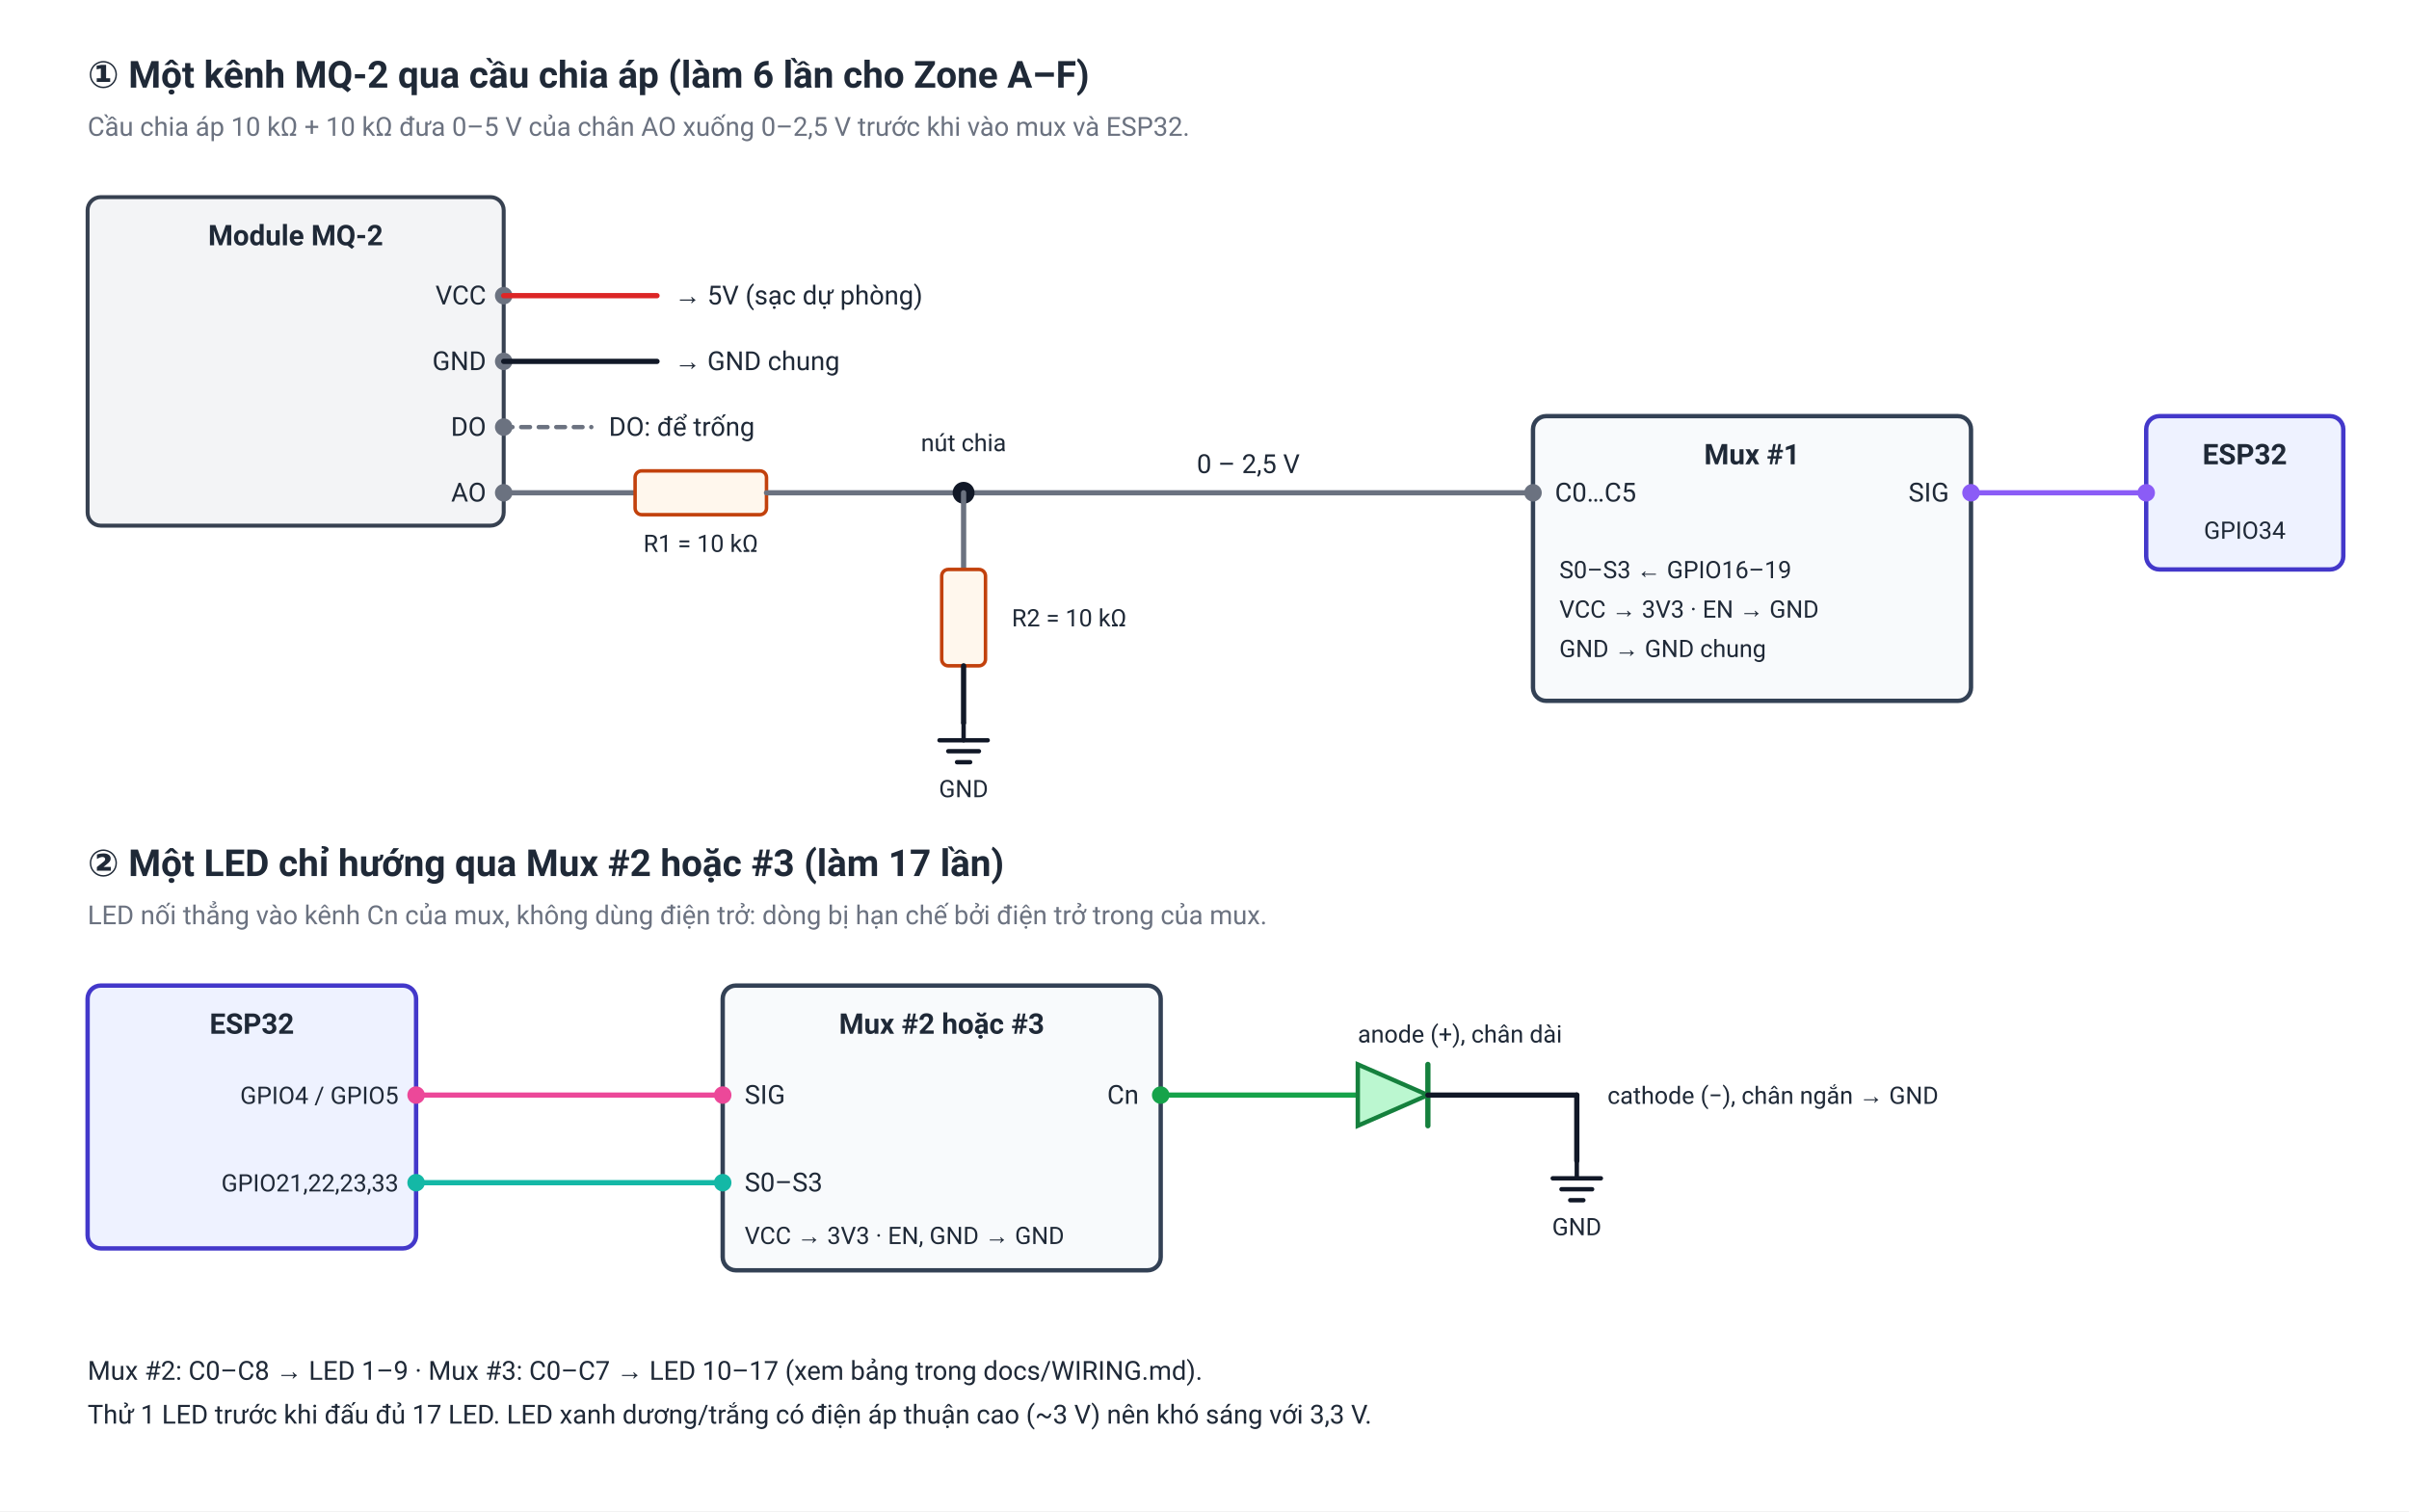
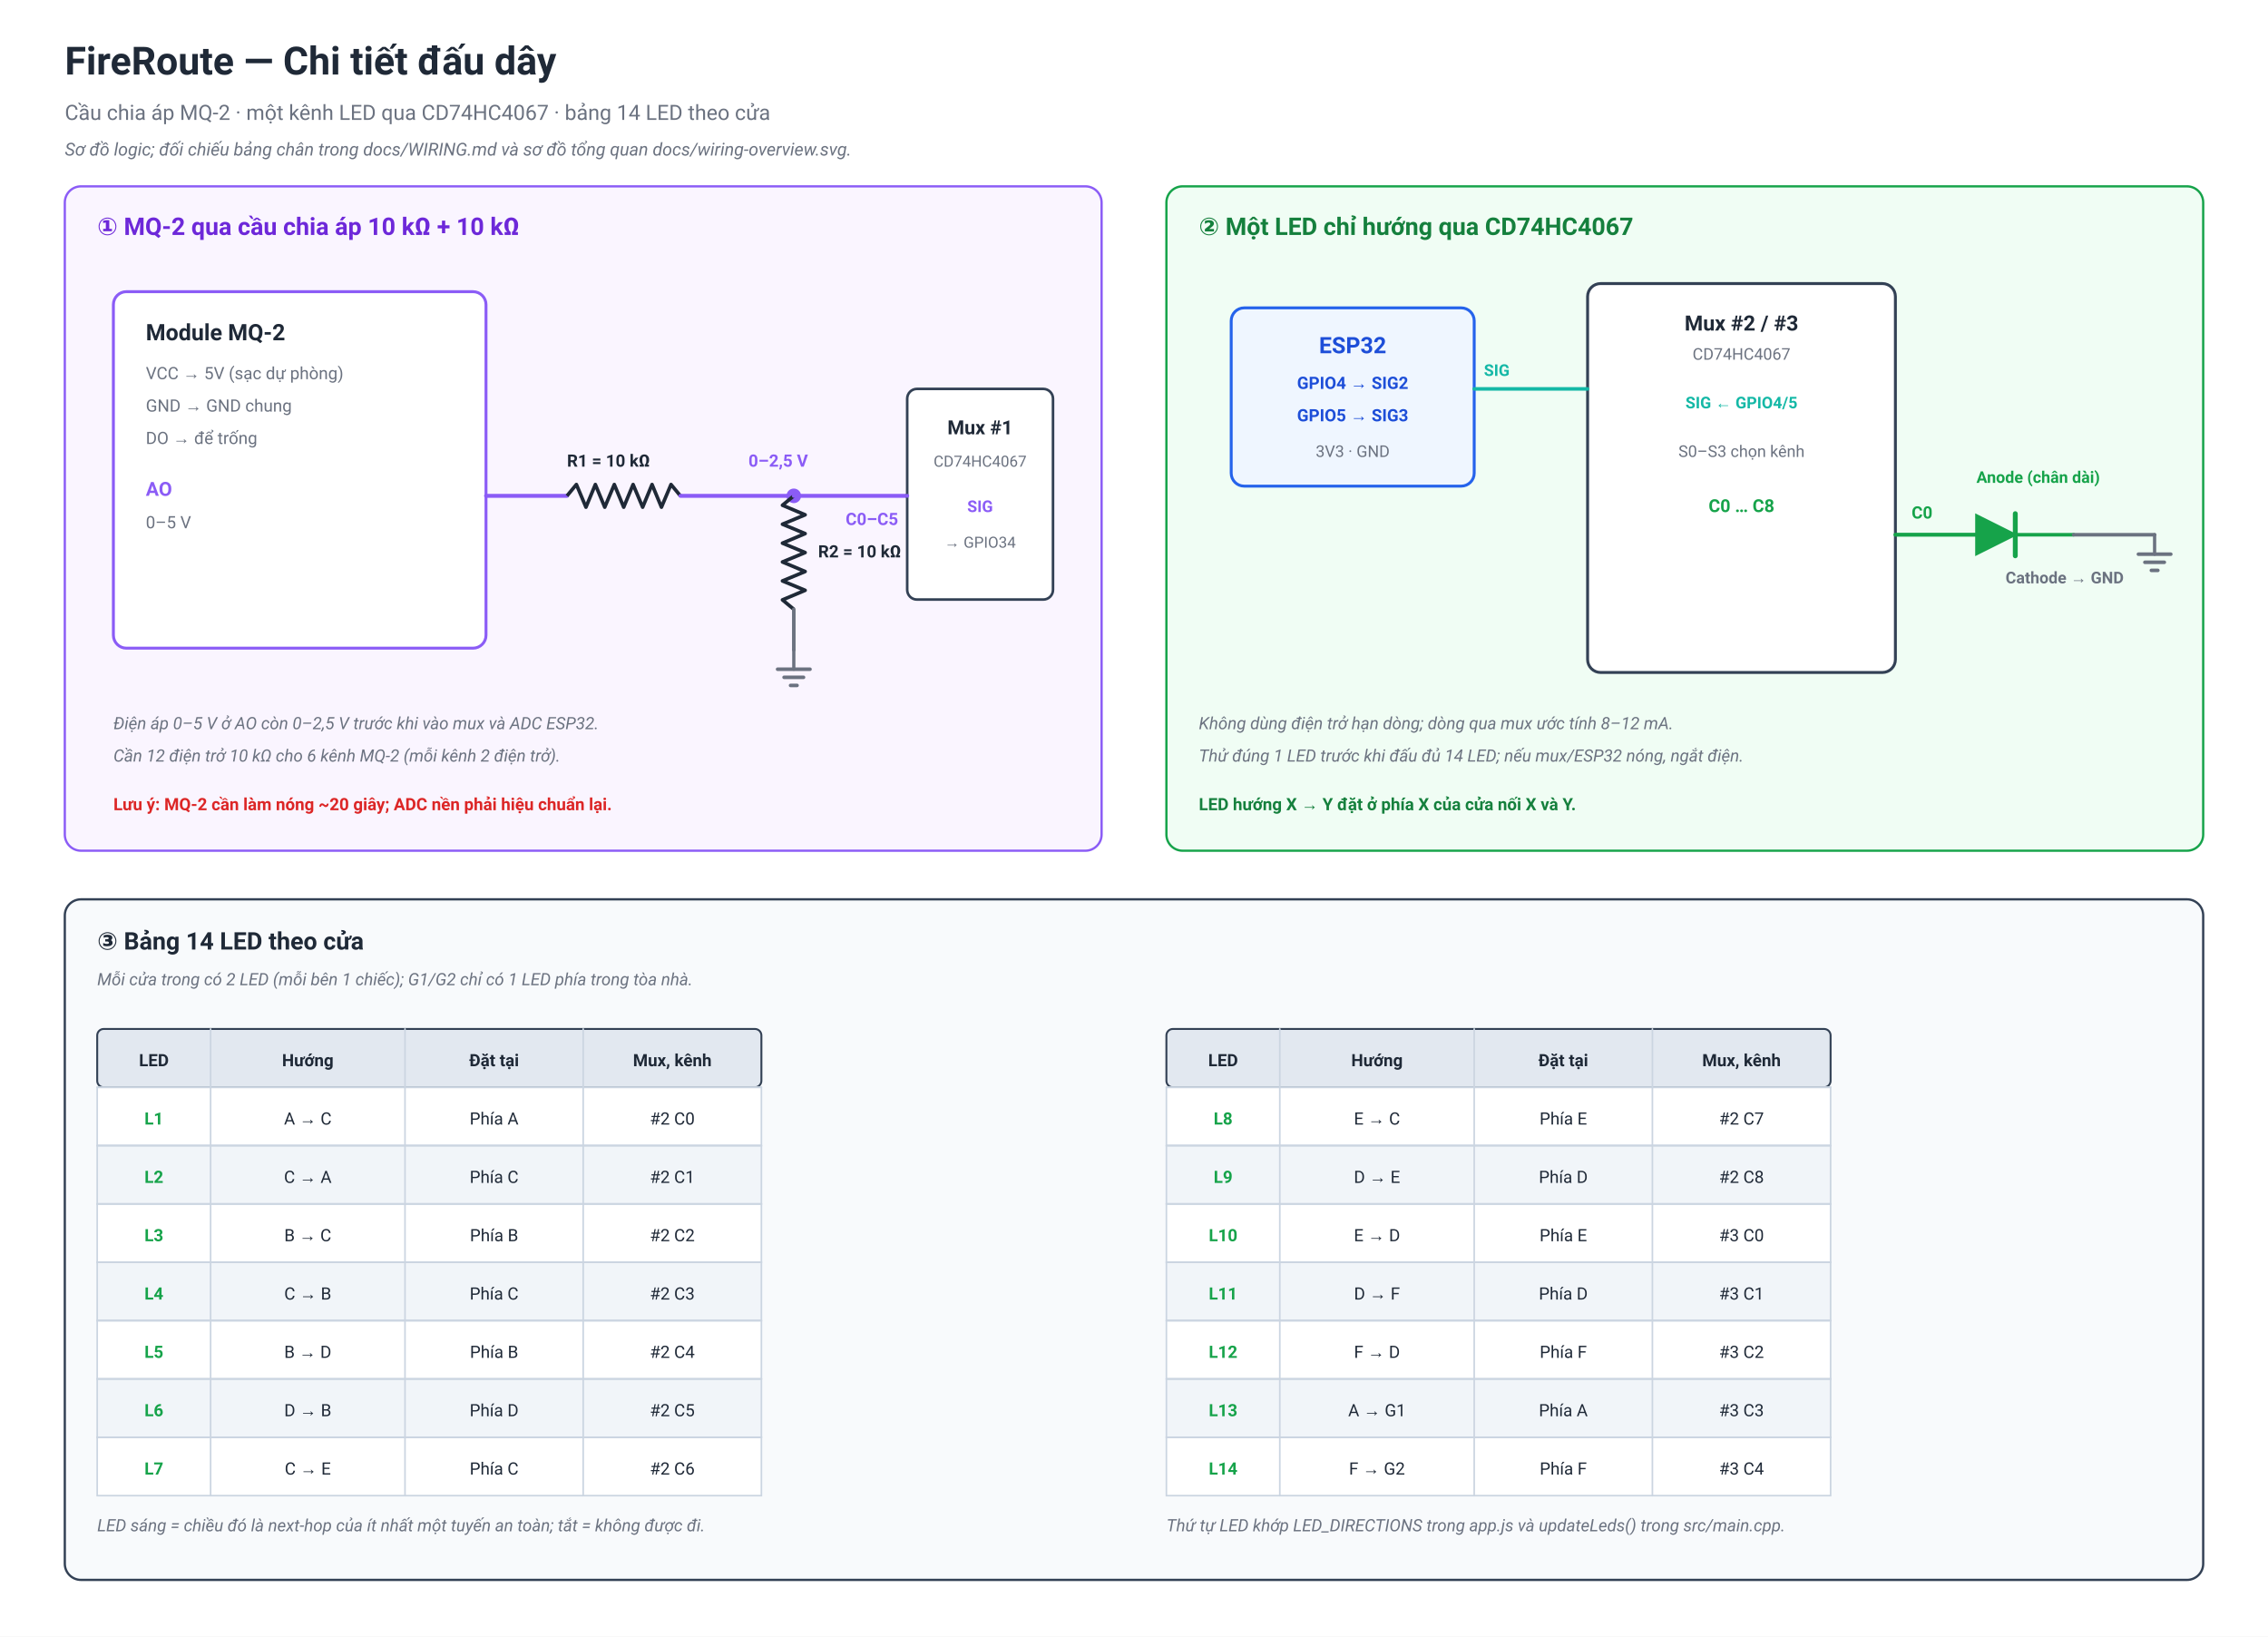
- <svg xmlns="http://www.w3.org/2000/svg" width="1100" height="690" viewBox="0 0 1100 690" font-family="Segoe UI, Roboto, Arial, sans-serif">
-   <rect width="1100" height="690" fill="#ffffff" />
-   <text x="40" y="40" font-size="17" text-anchor="start" fill="#1f2937" font-weight="700">① Một kênh MQ-2 qua cầu chia áp (làm 6 lần cho Zone A–F)</text>
-   <text x="40" y="62" font-size="12" text-anchor="start" fill="#6b7280" font-weight="400">Cầu chia áp 10 kΩ + 10 kΩ đưa 0–5 V của chân AO xuống 0–2,5 V trước khi vào mux và ESP32.</text>
-   <rect x="40" y="90" width="190" height="150" rx="6" fill="#f3f4f6" stroke="#374151" stroke-width="1.8" />
-   <text x="135" y="112" font-size="13" text-anchor="middle" fill="#1f2937" font-weight="700">Module MQ-2</text>
-   <text x="222" y="139" font-size="12" text-anchor="end" fill="#1f2937" font-weight="400">VCC</text>
-   <circle cx="230" cy="135" r="4" fill="#6b7280" />
-   <text x="222" y="169" font-size="12" text-anchor="end" fill="#1f2937" font-weight="400">GND</text>
-   <circle cx="230" cy="165" r="4" fill="#6b7280" />
-   <text x="222" y="199" font-size="12" text-anchor="end" fill="#1f2937" font-weight="400">DO</text>
-   <circle cx="230" cy="195" r="4" fill="#6b7280" />
-   <text x="222" y="229" font-size="12" text-anchor="end" fill="#1f2937" font-weight="400">AO</text>
-   <circle cx="230" cy="225" r="4" fill="#6b7280" />
-   <line x1="230" y1="135" x2="300" y2="135" stroke="#dc2626" stroke-width="2.4" stroke-linecap="round" />
-   <text x="308" y="139" font-size="12" text-anchor="start" fill="#1f2937" font-weight="400">→ 5V (sạc dự phòng)</text>
-   <line x1="230" y1="165" x2="300" y2="165" stroke="#111827" stroke-width="2.4" stroke-linecap="round" />
-   <text x="308" y="169" font-size="12" text-anchor="start" fill="#1f2937" font-weight="400">→ GND chung</text>
-   <line x1="230" y1="195" x2="270" y2="195" stroke="#6b7280" stroke-width="2" stroke-linecap="round" stroke-dasharray="4 4" />
-   <text x="278" y="199" font-size="12" text-anchor="start" fill="#1f2937" font-weight="400">DO: để trống</text>
-   <line x1="230" y1="225" x2="290" y2="225" stroke="#6b7280" stroke-width="2.4" stroke-linecap="round" />
-   <rect x="290" y="215" width="60" height="20" rx="3" fill="#fff7ed" stroke="#c2410c" stroke-width="1.6" />
-   <text x="320" y="252" font-size="11" text-anchor="middle" fill="#1f2937" font-weight="400">R1 = 10 kΩ</text>
-   <line x1="350" y1="225" x2="700" y2="225" stroke="#6b7280" stroke-width="2.4" stroke-linecap="round" />
-   <circle cx="440" cy="225" r="5" fill="#111827" />
-   <text x="440" y="206" font-size="11" text-anchor="middle" fill="#1f2937" font-weight="400">nút chia</text>
-   <text x="570" y="216" font-size="12" text-anchor="middle" fill="#1f2937" font-weight="400">0 – 2,5 V</text>
-   <line x1="440" y1="225" x2="440" y2="260" stroke="#6b7280" stroke-width="2.4" stroke-linecap="round" />
-   <rect x="430" y="260" width="20" height="44" rx="3" fill="#fff7ed" stroke="#c2410c" stroke-width="1.6" />
-   <text x="462" y="286" font-size="11" text-anchor="start" fill="#1f2937" font-weight="400">R2 = 10 kΩ</text>
-   <line x1="440" y1="304" x2="440" y2="330" stroke="#111827" stroke-width="2.4" stroke-linecap="round" />
-   <line x1="440" y1="330" x2="440" y2="338" stroke="#111827" stroke-width="2" stroke-linecap="round" />
-   <line x1="429" y1="338" x2="451" y2="338" stroke="#111827" stroke-width="2" stroke-linecap="round" />
-   <line x1="433" y1="343" x2="447" y2="343" stroke="#111827" stroke-width="2" stroke-linecap="round" />
-   <line x1="437" y1="348" x2="443" y2="348" stroke="#111827" stroke-width="2" stroke-linecap="round" />
-   <text x="440" y="364" font-size="11" text-anchor="middle" fill="#1f2937" font-weight="400">GND</text>
-   <rect x="700" y="190" width="200" height="130" rx="6" fill="#f8fafc" stroke="#334155" stroke-width="2" />
-   <text x="800" y="212" font-size="13" text-anchor="middle" fill="#1f2937" font-weight="700">Mux #1</text>
-   <circle cx="700" cy="225" r="4" fill="#6b7280" />
-   <text x="710" y="229" font-size="12" text-anchor="start" fill="#1f2937" font-weight="400">C0…C5</text>
-   <circle cx="900" cy="225" r="4" fill="#8b5cf6" />
-   <text x="890" y="229" font-size="12" text-anchor="end" fill="#1f2937" font-weight="400">SIG</text>
-   <text x="712" y="264" font-size="11" text-anchor="start" fill="#1f2937" font-weight="400">S0–S3 ← GPIO16–19</text>
-   <text x="712" y="282" font-size="11" text-anchor="start" fill="#1f2937" font-weight="400">VCC → 3V3 · EN → GND</text>
-   <text x="712" y="300" font-size="11" text-anchor="start" fill="#1f2937" font-weight="400">GND → GND chung</text>
-   <line x1="900" y1="225" x2="980" y2="225" stroke="#8b5cf6" stroke-width="2.4" stroke-linecap="round" />
-   <rect x="980" y="190" width="90" height="70" rx="6" fill="#eef2ff" stroke="#4338ca" stroke-width="2" />
-   <circle cx="980" cy="225" r="4" fill="#8b5cf6" />
-   <text x="1025" y="212" font-size="13" text-anchor="middle" fill="#1f2937" font-weight="700">ESP32</text>
-   <text x="1025" y="246" font-size="11" text-anchor="middle" fill="#1f2937" font-weight="400">GPIO34</text>
-   <text x="40" y="400" font-size="17" text-anchor="start" fill="#1f2937" font-weight="700">② Một LED chỉ hướng qua Mux #2 hoặc #3 (làm 17 lần)</text>
-   <text x="40" y="422" font-size="12" text-anchor="start" fill="#6b7280" font-weight="400">LED nối thẳng vào kênh Cn của mux, không dùng điện trở: dòng bị hạn chế bởi điện trở trong của mux.</text>
-   <rect x="40" y="450" width="150" height="120" rx="6" fill="#eef2ff" stroke="#4338ca" stroke-width="2" />
-   <text x="115" y="472" font-size="13" text-anchor="middle" fill="#1f2937" font-weight="700">ESP32</text>
-   <circle cx="190" cy="500" r="4" fill="#ec4899" />
-   <text x="182" y="504" font-size="11" text-anchor="end" fill="#1f2937" font-weight="400">GPIO4 / GPIO5</text>
-   <circle cx="190" cy="540" r="4" fill="#14b8a6" />
-   <text x="182" y="544" font-size="11" text-anchor="end" fill="#1f2937" font-weight="400">GPIO21,22,23,33</text>
-   <line x1="190" y1="500" x2="330" y2="500" stroke="#ec4899" stroke-width="2.4" stroke-linecap="round" />
-   <line x1="190" y1="540" x2="330" y2="540" stroke="#14b8a6" stroke-width="2.4" stroke-linecap="round" />
-   <rect x="330" y="450" width="200" height="130" rx="6" fill="#f8fafc" stroke="#334155" stroke-width="2" />
-   <text x="430" y="472" font-size="13" text-anchor="middle" fill="#1f2937" font-weight="700">Mux #2 hoặc #3</text>
-   <circle cx="330" cy="500" r="4" fill="#ec4899" />
-   <text x="340" y="504" font-size="12" text-anchor="start" fill="#1f2937" font-weight="400">SIG</text>
-   <circle cx="330" cy="540" r="4" fill="#14b8a6" />
-   <text x="340" y="544" font-size="12" text-anchor="start" fill="#1f2937" font-weight="400">S0–S3</text>
-   <text x="340" y="568" font-size="11" text-anchor="start" fill="#1f2937" font-weight="400">VCC → 3V3 · EN, GND → GND</text>
-   <circle cx="530" cy="500" r="4" fill="#16a34a" />
-   <text x="520" y="504" font-size="12" text-anchor="end" fill="#1f2937" font-weight="400">Cn</text>
-   <line x1="530" y1="500" x2="620" y2="500" stroke="#16a34a" stroke-width="2.4" stroke-linecap="round" />
-   <polygon points="620,486 620,514 652,500" fill="#bbf7d0" stroke="#15803d" stroke-width="2" />
-   <line x1="652" y1="486" x2="652" y2="514" stroke="#15803d" stroke-width="2.4" stroke-linecap="round" />
-   <line x1="652" y1="500" x2="720" y2="500" stroke="#111827" stroke-width="2.4" stroke-linecap="round" />
-   <line x1="720" y1="500" x2="720" y2="530" stroke="#111827" stroke-width="2.4" stroke-linecap="round" />
-   <line x1="720" y1="530" x2="720" y2="538" stroke="#111827" stroke-width="2" stroke-linecap="round" />
-   <line x1="709" y1="538" x2="731" y2="538" stroke="#111827" stroke-width="2" stroke-linecap="round" />
-   <line x1="713" y1="543" x2="727" y2="543" stroke="#111827" stroke-width="2" stroke-linecap="round" />
-   <line x1="717" y1="548" x2="723" y2="548" stroke="#111827" stroke-width="2" stroke-linecap="round" />
-   <text x="720" y="564" font-size="11" text-anchor="middle" fill="#1f2937" font-weight="400">GND</text>
-   <text x="620" y="476" font-size="11" text-anchor="start" fill="#1f2937" font-weight="400">anode (+), chân dài</text>
-   <text x="734" y="504" font-size="11" text-anchor="start" fill="#1f2937" font-weight="400">cathode (−), chân ngắn → GND</text>
-   <text x="40" y="630" font-size="12" text-anchor="start" fill="#1f2937" font-weight="400">Mux #2: C0–C8 → LED 1–9 · Mux #3: C0–C7 → LED 10–17 (xem bảng trong docs/WIRING.md).</text>
-   <text x="40" y="650" font-size="12" text-anchor="start" fill="#1f2937" font-weight="400">Thử 1 LED trước khi đấu đủ 17 LED. LED xanh dương/trắng có điện áp thuận cao (~3 V) nên khó sáng với 3,3 V.</text>
+ <svg xmlns="http://www.w3.org/2000/svg" width="1400" height="1010" viewBox="0 0 1400 1010" font-family="Segoe UI, Roboto, Arial, sans-serif">
+   <rect width="1400" height="1010" fill="#ffffff" />
+   <text x="40" y="46" font-size="24" font-weight="700" fill="#1f2937" text-anchor="start">FireRoute — Chi tiết đấu dây</text>
+   <text x="40" y="74" font-size="13" font-weight="400" fill="#6b7280" text-anchor="start">Cầu chia áp MQ-2 · một kênh LED qua CD74HC4067 · bảng 14 LED theo cửa</text>
+   <text x="40" y="96" font-size="11" font-weight="400" fill="#6b7280" text-anchor="start" font-style="italic">Sơ đồ logic; đối chiếu bảng chân trong docs/WIRING.md và sơ đồ tổng quan docs/wiring-overview.svg.</text>
+   <rect x="40" y="115" width="640" height="410" rx="10" fill="#faf5ff" stroke="#8b5cf6" stroke-width="1.4" />
+   <text x="60" y="145" font-size="15" font-weight="700" fill="#6d28d9" text-anchor="start">① MQ-2 qua cầu chia áp 10 kΩ + 10 kΩ</text>
+   <rect x="70" y="180" width="230" height="220" rx="8" fill="#ffffff" stroke="#8b5cf6" stroke-width="1.8" />
+   <text x="90" y="210" font-size="14" font-weight="700" fill="#1f2937" text-anchor="start">Module MQ-2</text>
+   <text x="90" y="234" font-size="10.5" font-weight="400" fill="#6b7280" text-anchor="start">VCC → 5V (sạc dự phòng)</text>
+   <text x="90" y="254" font-size="10.5" font-weight="400" fill="#6b7280" text-anchor="start">GND → GND chung</text>
+   <text x="90" y="274" font-size="10.5" font-weight="400" fill="#6b7280" text-anchor="start">DO → để trống</text>
+   <text x="90" y="306" font-size="12" font-weight="700" fill="#8b5cf6" text-anchor="start">AO</text>
+   <text x="90" y="326" font-size="10.5" font-weight="400" fill="#6b7280" text-anchor="start">0–5 V</text>
+   <line x1="300" y1="306" x2="350" y2="306" stroke="#8b5cf6" stroke-width="2.4" stroke-linecap="round" />
+   <polyline points="350.0,306.0 355.8,299.0 361.7,313.0 367.5,299.0 373.3,313.0 379.2,299.0 385.0,313.0 390.8,299.0 396.7,313.0 402.5,299.0 408.3,313.0 414.2,299.0 420.0,306.0" fill="none" stroke="#1f2937" stroke-width="2.2" stroke-linejoin="round" />
+   <text x="350" y="288" font-size="10.5" font-weight="600" fill="#1f2937" text-anchor="start">R1 = 10 kΩ</text>
+   <line x1="420" y1="306" x2="490" y2="306" stroke="#8b5cf6" stroke-width="2.4" stroke-linecap="round" />
+   <circle cx="490" cy="306" r="4.5" fill="#8b5cf6" stroke="none" stroke-width="0" />
+   <text x="462" y="288" font-size="10.5" font-weight="700" fill="#8b5cf6" text-anchor="start">0–2,5 V</text>
+   <polyline points="490.0,306.0 483.0,311.8 497.0,317.7 483.0,323.5 497.0,329.3 483.0,335.2 497.0,341.0 483.0,346.8 497.0,352.7 483.0,358.5 497.0,364.3 483.0,370.2 490.0,376.0" fill="none" stroke="#1f2937" stroke-width="2.2" stroke-linejoin="round" />
+   <text x="505" y="344" font-size="10.5" font-weight="600" fill="#1f2937" text-anchor="start">R2 = 10 kΩ</text>
+   <line x1="490" y1="376" x2="490" y2="401" stroke="#6b7280" stroke-width="2.2" stroke-linecap="round" />
+   <line x1="490" y1="401" x2="490" y2="413" stroke="#6b7280" stroke-width="2" stroke-linecap="round" />
+   <line x1="480" y1="413" x2="500" y2="413" stroke="#6b7280" stroke-width="2.2" stroke-linecap="round" />
+   <line x1="484" y1="418" x2="496" y2="418" stroke="#6b7280" stroke-width="2.2" stroke-linecap="round" />
+   <line x1="488" y1="423" x2="492" y2="423" stroke="#6b7280" stroke-width="2.2" stroke-linecap="round" />
+   <line x1="490" y1="306" x2="560" y2="306" stroke="#8b5cf6" stroke-width="2.4" stroke-linecap="round" />
+   <text x="522" y="324" font-size="10.5" font-weight="700" fill="#8b5cf6" text-anchor="start">C0–C5</text>
+   <rect x="560" y="240" width="90" height="130" rx="6" fill="#ffffff" stroke="#334155" stroke-width="1.6" />
+   <text x="605" y="268" font-size="12" font-weight="700" fill="#1f2937" text-anchor="middle">Mux #1</text>
+   <text x="605" y="288" font-size="9.5" font-weight="400" fill="#6b7280" text-anchor="middle">CD74HC4067</text>
+   <text x="605" y="316" font-size="10" font-weight="600" fill="#8b5cf6" text-anchor="middle">SIG</text>
+   <text x="605" y="338" font-size="9.5" font-weight="400" fill="#6b7280" text-anchor="middle">→ GPIO34</text>
+   <line x1="560" y1="306" x2="560" y2="306" stroke="#8b5cf6" stroke-width="2.4" stroke-linecap="round" />
+   <text x="70" y="450" font-size="10.5" font-weight="400" fill="#6b7280" text-anchor="start" font-style="italic">Điện áp 0–5 V ở AO còn 0–2,5 V trước khi vào mux và ADC ESP32.</text>
+   <text x="70" y="470" font-size="10.5" font-weight="400" fill="#6b7280" text-anchor="start" font-style="italic">Cần 12 điện trở 10 kΩ cho 6 kênh MQ-2 (mỗi kênh 2 điện trở).</text>
+   <text x="70" y="500" font-size="10.5" font-weight="600" fill="#dc2626" text-anchor="start">Lưu ý: MQ-2 cần làm nóng ~20 giây; ADC nền phải hiệu chuẩn lại.</text>
+   <rect x="720" y="115" width="640" height="410" rx="10" fill="#f0fdf4" stroke="#16a34a" stroke-width="1.4" />
+   <text x="740" y="145" font-size="15" font-weight="700" fill="#15803d" text-anchor="start">② Một LED chỉ hướng qua CD74HC4067</text>
+   <rect x="760" y="190" width="150" height="110" rx="8" fill="#eff6ff" stroke="#2563eb" stroke-width="1.8" />
+   <text x="835" y="218" font-size="14" font-weight="700" fill="#1d4ed8" text-anchor="middle">ESP32</text>
+   <text x="835" y="240" font-size="10.5" font-weight="600" fill="#1d4ed8" text-anchor="middle">GPIO4 → SIG2</text>
+   <text x="835" y="260" font-size="10.5" font-weight="600" fill="#1d4ed8" text-anchor="middle">GPIO5 → SIG3</text>
+   <text x="835" y="282" font-size="10" font-weight="400" fill="#6b7280" text-anchor="middle">3V3 · GND</text>
+   <rect x="980" y="175" width="190" height="240" rx="8" fill="#ffffff" stroke="#334155" stroke-width="1.8" />
+   <text x="1075" y="204" font-size="13" font-weight="700" fill="#1f2937" text-anchor="middle">Mux #2 / #3</text>
+   <text x="1075" y="222" font-size="10" font-weight="400" fill="#6b7280" text-anchor="middle">CD74HC4067</text>
+   <text x="1075" y="252" font-size="10" font-weight="600" fill="#14b8a6" text-anchor="middle">SIG ← GPIO4/5</text>
+   <text x="1075" y="282" font-size="10" font-weight="400" fill="#6b7280" text-anchor="middle">S0–S3 chọn kênh</text>
+   <text x="1075" y="316" font-size="11" font-weight="700" fill="#16a34a" text-anchor="middle">C0 … C8</text>
+   <line x1="910" y1="240" x2="980" y2="240" stroke="#14b8a6" stroke-width="2.2" stroke-linecap="round" />
+   <text x="916" y="232" font-size="10" font-weight="600" fill="#14b8a6" text-anchor="start">SIG</text>
+   <line x1="1170" y1="330" x2="1220" y2="330" stroke="#16a34a" stroke-width="2.4" stroke-linecap="round" />
+   <text x="1180" y="320" font-size="10.5" font-weight="700" fill="#16a34a" text-anchor="start">C0</text>
+   <polygon points="1220,318 1220,342 1244,330" fill="#16a34a" stroke="#16a34a" stroke-width="1.5" />
+   <line x1="1244" y1="317" x2="1244" y2="343" stroke="#16a34a" stroke-width="3" stroke-linecap="round" />
+   <line x1="1244" y1="330" x2="1280" y2="330" stroke="#16a34a" stroke-width="2.2" stroke-linecap="round" />
+   <text x="1220" y="298" font-size="10" font-weight="600" fill="#16a34a" text-anchor="start">Anode (chân dài)</text>
+   <text x="1238" y="360" font-size="10" font-weight="600" fill="#6b7280" text-anchor="start">Cathode → GND</text>
+   <line x1="1280" y1="330" x2="1330" y2="330" stroke="#6b7280" stroke-width="2.2" stroke-linecap="round" />
+   <line x1="1330" y1="330" x2="1330" y2="342" stroke="#6b7280" stroke-width="2" stroke-linecap="round" />
+   <line x1="1320" y1="342" x2="1340" y2="342" stroke="#6b7280" stroke-width="2.2" stroke-linecap="round" />
+   <line x1="1324" y1="347" x2="1336" y2="347" stroke="#6b7280" stroke-width="2.2" stroke-linecap="round" />
+   <line x1="1328" y1="352" x2="1332" y2="352" stroke="#6b7280" stroke-width="2.2" stroke-linecap="round" />
+   <text x="740" y="450" font-size="10.5" font-weight="400" fill="#6b7280" text-anchor="start" font-style="italic">Không dùng điện trở hạn dòng; dòng qua mux ước tính 8–12 mA.</text>
+   <text x="740" y="470" font-size="10.5" font-weight="400" fill="#6b7280" text-anchor="start" font-style="italic">Thử đúng 1 LED trước khi đấu đủ 14 LED; nếu mux/ESP32 nóng, ngắt điện.</text>
+   <text x="740" y="500" font-size="10.5" font-weight="600" fill="#15803d" text-anchor="start">LED hướng X → Y đặt ở phía X của cửa nối X và Y.</text>
+   <rect x="40" y="555" width="1320" height="420" rx="10" fill="#f8fafc" stroke="#334155" stroke-width="1.4" />
+   <text x="60" y="586" font-size="15" font-weight="700" fill="#1f2937" text-anchor="start">③ Bảng 14 LED theo cửa</text>
+   <text x="60" y="608" font-size="10.5" font-weight="400" fill="#6b7280" text-anchor="start" font-style="italic">Mỗi cửa trong có 2 LED (mỗi bên 1 chiếc); G1/G2 chỉ có 1 LED phía trong tòa nhà.</text>
+   <rect x="60" y="635" width="410" height="36" rx="4" fill="#e2e8f0" stroke="#334155" stroke-width="1.2" />
+   <text x="95.0" y="658" font-size="10.5" font-weight="700" fill="#1f2937" text-anchor="middle">LED</text>
+   <text x="190.0" y="658" font-size="10.5" font-weight="700" fill="#1f2937" text-anchor="middle">Hướng</text>
+   <text x="305.0" y="658" font-size="10.5" font-weight="700" fill="#1f2937" text-anchor="middle">Đặt tại</text>
+   <text x="415.0" y="658" font-size="10.5" font-weight="700" fill="#1f2937" text-anchor="middle">Mux, kênh</text>
+   <rect x="60" y="671" width="410" height="36" rx="0" fill="#ffffff" stroke="#cbd5e1" stroke-width="1" />
+   <text x="95.0" y="694" font-size="10.5" font-weight="700" fill="#16a34a" text-anchor="middle">L1</text>
+   <text x="190.0" y="694" font-size="10.5" font-weight="400" fill="#1f2937" text-anchor="middle">A → C</text>
+   <text x="305.0" y="694" font-size="10.5" font-weight="400" fill="#1f2937" text-anchor="middle">Phía A</text>
+   <text x="415.0" y="694" font-size="10.5" font-weight="400" fill="#1f2937" text-anchor="middle">#2 C0</text>
+   <rect x="60" y="707" width="410" height="36" rx="0" fill="#f1f5f9" stroke="#cbd5e1" stroke-width="1" />
+   <text x="95.0" y="730" font-size="10.5" font-weight="700" fill="#16a34a" text-anchor="middle">L2</text>
+   <text x="190.0" y="730" font-size="10.5" font-weight="400" fill="#1f2937" text-anchor="middle">C → A</text>
+   <text x="305.0" y="730" font-size="10.5" font-weight="400" fill="#1f2937" text-anchor="middle">Phía C</text>
+   <text x="415.0" y="730" font-size="10.5" font-weight="400" fill="#1f2937" text-anchor="middle">#2 C1</text>
+   <rect x="60" y="743" width="410" height="36" rx="0" fill="#ffffff" stroke="#cbd5e1" stroke-width="1" />
+   <text x="95.0" y="766" font-size="10.5" font-weight="700" fill="#16a34a" text-anchor="middle">L3</text>
+   <text x="190.0" y="766" font-size="10.5" font-weight="400" fill="#1f2937" text-anchor="middle">B → C</text>
+   <text x="305.0" y="766" font-size="10.5" font-weight="400" fill="#1f2937" text-anchor="middle">Phía B</text>
+   <text x="415.0" y="766" font-size="10.5" font-weight="400" fill="#1f2937" text-anchor="middle">#2 C2</text>
+   <rect x="60" y="779" width="410" height="36" rx="0" fill="#f1f5f9" stroke="#cbd5e1" stroke-width="1" />
+   <text x="95.0" y="802" font-size="10.5" font-weight="700" fill="#16a34a" text-anchor="middle">L4</text>
+   <text x="190.0" y="802" font-size="10.5" font-weight="400" fill="#1f2937" text-anchor="middle">C → B</text>
+   <text x="305.0" y="802" font-size="10.5" font-weight="400" fill="#1f2937" text-anchor="middle">Phía C</text>
+   <text x="415.0" y="802" font-size="10.5" font-weight="400" fill="#1f2937" text-anchor="middle">#2 C3</text>
+   <rect x="60" y="815" width="410" height="36" rx="0" fill="#ffffff" stroke="#cbd5e1" stroke-width="1" />
+   <text x="95.0" y="838" font-size="10.5" font-weight="700" fill="#16a34a" text-anchor="middle">L5</text>
+   <text x="190.0" y="838" font-size="10.5" font-weight="400" fill="#1f2937" text-anchor="middle">B → D</text>
+   <text x="305.0" y="838" font-size="10.5" font-weight="400" fill="#1f2937" text-anchor="middle">Phía B</text>
+   <text x="415.0" y="838" font-size="10.5" font-weight="400" fill="#1f2937" text-anchor="middle">#2 C4</text>
+   <rect x="60" y="851" width="410" height="36" rx="0" fill="#f1f5f9" stroke="#cbd5e1" stroke-width="1" />
+   <text x="95.0" y="874" font-size="10.5" font-weight="700" fill="#16a34a" text-anchor="middle">L6</text>
+   <text x="190.0" y="874" font-size="10.5" font-weight="400" fill="#1f2937" text-anchor="middle">D → B</text>
+   <text x="305.0" y="874" font-size="10.5" font-weight="400" fill="#1f2937" text-anchor="middle">Phía D</text>
+   <text x="415.0" y="874" font-size="10.5" font-weight="400" fill="#1f2937" text-anchor="middle">#2 C5</text>
+   <rect x="60" y="887" width="410" height="36" rx="0" fill="#ffffff" stroke="#cbd5e1" stroke-width="1" />
+   <text x="95.0" y="910" font-size="10.5" font-weight="700" fill="#16a34a" text-anchor="middle">L7</text>
+   <text x="190.0" y="910" font-size="10.5" font-weight="400" fill="#1f2937" text-anchor="middle">C → E</text>
+   <text x="305.0" y="910" font-size="10.5" font-weight="400" fill="#1f2937" text-anchor="middle">Phía C</text>
+   <text x="415.0" y="910" font-size="10.5" font-weight="400" fill="#1f2937" text-anchor="middle">#2 C6</text>
+   <line x1="60" y1="671" x2="470" y2="671" stroke="#cbd5e1" stroke-width="1" stroke-linecap="round" />
+   <line x1="60" y1="707" x2="470" y2="707" stroke="#cbd5e1" stroke-width="1" stroke-linecap="round" />
+   <line x1="60" y1="743" x2="470" y2="743" stroke="#cbd5e1" stroke-width="1" stroke-linecap="round" />
+   <line x1="60" y1="779" x2="470" y2="779" stroke="#cbd5e1" stroke-width="1" stroke-linecap="round" />
+   <line x1="60" y1="815" x2="470" y2="815" stroke="#cbd5e1" stroke-width="1" stroke-linecap="round" />
+   <line x1="60" y1="851" x2="470" y2="851" stroke="#cbd5e1" stroke-width="1" stroke-linecap="round" />
+   <line x1="60" y1="887" x2="470" y2="887" stroke="#cbd5e1" stroke-width="1" stroke-linecap="round" />
+   <line x1="130" y1="635" x2="130" y2="923" stroke="#cbd5e1" stroke-width="1" stroke-linecap="round" />
+   <line x1="250" y1="635" x2="250" y2="923" stroke="#cbd5e1" stroke-width="1" stroke-linecap="round" />
+   <line x1="360" y1="635" x2="360" y2="923" stroke="#cbd5e1" stroke-width="1" stroke-linecap="round" />
+   <rect x="720" y="635" width="410" height="36" rx="4" fill="#e2e8f0" stroke="#334155" stroke-width="1.2" />
+   <text x="755.0" y="658" font-size="10.5" font-weight="700" fill="#1f2937" text-anchor="middle">LED</text>
+   <text x="850.0" y="658" font-size="10.5" font-weight="700" fill="#1f2937" text-anchor="middle">Hướng</text>
+   <text x="965.0" y="658" font-size="10.5" font-weight="700" fill="#1f2937" text-anchor="middle">Đặt tại</text>
+   <text x="1075.0" y="658" font-size="10.5" font-weight="700" fill="#1f2937" text-anchor="middle">Mux, kênh</text>
+   <rect x="720" y="671" width="410" height="36" rx="0" fill="#ffffff" stroke="#cbd5e1" stroke-width="1" />
+   <text x="755.0" y="694" font-size="10.5" font-weight="700" fill="#16a34a" text-anchor="middle">L8</text>
+   <text x="850.0" y="694" font-size="10.5" font-weight="400" fill="#1f2937" text-anchor="middle">E → C</text>
+   <text x="965.0" y="694" font-size="10.5" font-weight="400" fill="#1f2937" text-anchor="middle">Phía E</text>
+   <text x="1075.0" y="694" font-size="10.5" font-weight="400" fill="#1f2937" text-anchor="middle">#2 C7</text>
+   <rect x="720" y="707" width="410" height="36" rx="0" fill="#f1f5f9" stroke="#cbd5e1" stroke-width="1" />
+   <text x="755.0" y="730" font-size="10.5" font-weight="700" fill="#16a34a" text-anchor="middle">L9</text>
+   <text x="850.0" y="730" font-size="10.5" font-weight="400" fill="#1f2937" text-anchor="middle">D → E</text>
+   <text x="965.0" y="730" font-size="10.5" font-weight="400" fill="#1f2937" text-anchor="middle">Phía D</text>
+   <text x="1075.0" y="730" font-size="10.5" font-weight="400" fill="#1f2937" text-anchor="middle">#2 C8</text>
+   <rect x="720" y="743" width="410" height="36" rx="0" fill="#ffffff" stroke="#cbd5e1" stroke-width="1" />
+   <text x="755.0" y="766" font-size="10.5" font-weight="700" fill="#16a34a" text-anchor="middle">L10</text>
+   <text x="850.0" y="766" font-size="10.5" font-weight="400" fill="#1f2937" text-anchor="middle">E → D</text>
+   <text x="965.0" y="766" font-size="10.5" font-weight="400" fill="#1f2937" text-anchor="middle">Phía E</text>
+   <text x="1075.0" y="766" font-size="10.5" font-weight="400" fill="#1f2937" text-anchor="middle">#3 C0</text>
+   <rect x="720" y="779" width="410" height="36" rx="0" fill="#f1f5f9" stroke="#cbd5e1" stroke-width="1" />
+   <text x="755.0" y="802" font-size="10.5" font-weight="700" fill="#16a34a" text-anchor="middle">L11</text>
+   <text x="850.0" y="802" font-size="10.5" font-weight="400" fill="#1f2937" text-anchor="middle">D → F</text>
+   <text x="965.0" y="802" font-size="10.5" font-weight="400" fill="#1f2937" text-anchor="middle">Phía D</text>
+   <text x="1075.0" y="802" font-size="10.5" font-weight="400" fill="#1f2937" text-anchor="middle">#3 C1</text>
+   <rect x="720" y="815" width="410" height="36" rx="0" fill="#ffffff" stroke="#cbd5e1" stroke-width="1" />
+   <text x="755.0" y="838" font-size="10.5" font-weight="700" fill="#16a34a" text-anchor="middle">L12</text>
+   <text x="850.0" y="838" font-size="10.5" font-weight="400" fill="#1f2937" text-anchor="middle">F → D</text>
+   <text x="965.0" y="838" font-size="10.5" font-weight="400" fill="#1f2937" text-anchor="middle">Phía F</text>
+   <text x="1075.0" y="838" font-size="10.5" font-weight="400" fill="#1f2937" text-anchor="middle">#3 C2</text>
+   <rect x="720" y="851" width="410" height="36" rx="0" fill="#f1f5f9" stroke="#cbd5e1" stroke-width="1" />
+   <text x="755.0" y="874" font-size="10.5" font-weight="700" fill="#16a34a" text-anchor="middle">L13</text>
+   <text x="850.0" y="874" font-size="10.5" font-weight="400" fill="#1f2937" text-anchor="middle">A → G1</text>
+   <text x="965.0" y="874" font-size="10.5" font-weight="400" fill="#1f2937" text-anchor="middle">Phía A</text>
+   <text x="1075.0" y="874" font-size="10.5" font-weight="400" fill="#1f2937" text-anchor="middle">#3 C3</text>
+   <rect x="720" y="887" width="410" height="36" rx="0" fill="#ffffff" stroke="#cbd5e1" stroke-width="1" />
+   <text x="755.0" y="910" font-size="10.5" font-weight="700" fill="#16a34a" text-anchor="middle">L14</text>
+   <text x="850.0" y="910" font-size="10.5" font-weight="400" fill="#1f2937" text-anchor="middle">F → G2</text>
+   <text x="965.0" y="910" font-size="10.5" font-weight="400" fill="#1f2937" text-anchor="middle">Phía F</text>
+   <text x="1075.0" y="910" font-size="10.5" font-weight="400" fill="#1f2937" text-anchor="middle">#3 C4</text>
+   <line x1="720" y1="671" x2="1130" y2="671" stroke="#cbd5e1" stroke-width="1" stroke-linecap="round" />
+   <line x1="720" y1="707" x2="1130" y2="707" stroke="#cbd5e1" stroke-width="1" stroke-linecap="round" />
+   <line x1="720" y1="743" x2="1130" y2="743" stroke="#cbd5e1" stroke-width="1" stroke-linecap="round" />
+   <line x1="720" y1="779" x2="1130" y2="779" stroke="#cbd5e1" stroke-width="1" stroke-linecap="round" />
+   <line x1="720" y1="815" x2="1130" y2="815" stroke="#cbd5e1" stroke-width="1" stroke-linecap="round" />
+   <line x1="720" y1="851" x2="1130" y2="851" stroke="#cbd5e1" stroke-width="1" stroke-linecap="round" />
+   <line x1="720" y1="887" x2="1130" y2="887" stroke="#cbd5e1" stroke-width="1" stroke-linecap="round" />
+   <line x1="790" y1="635" x2="790" y2="923" stroke="#cbd5e1" stroke-width="1" stroke-linecap="round" />
+   <line x1="910" y1="635" x2="910" y2="923" stroke="#cbd5e1" stroke-width="1" stroke-linecap="round" />
+   <line x1="1020" y1="635" x2="1020" y2="923" stroke="#cbd5e1" stroke-width="1" stroke-linecap="round" />
+   <text x="60" y="945" font-size="10.5" font-weight="400" fill="#6b7280" text-anchor="start" font-style="italic">LED sáng = chiều đó là next-hop của ít nhất một tuyến an toàn; tắt = không được đi.</text>
+   <text x="720" y="945" font-size="10.5" font-weight="400" fill="#6b7280" text-anchor="start" font-style="italic">Thứ tự LED khớp LED_DIRECTIONS trong app.js và updateLeds() trong src/main.cpp.</text>
</svg>
